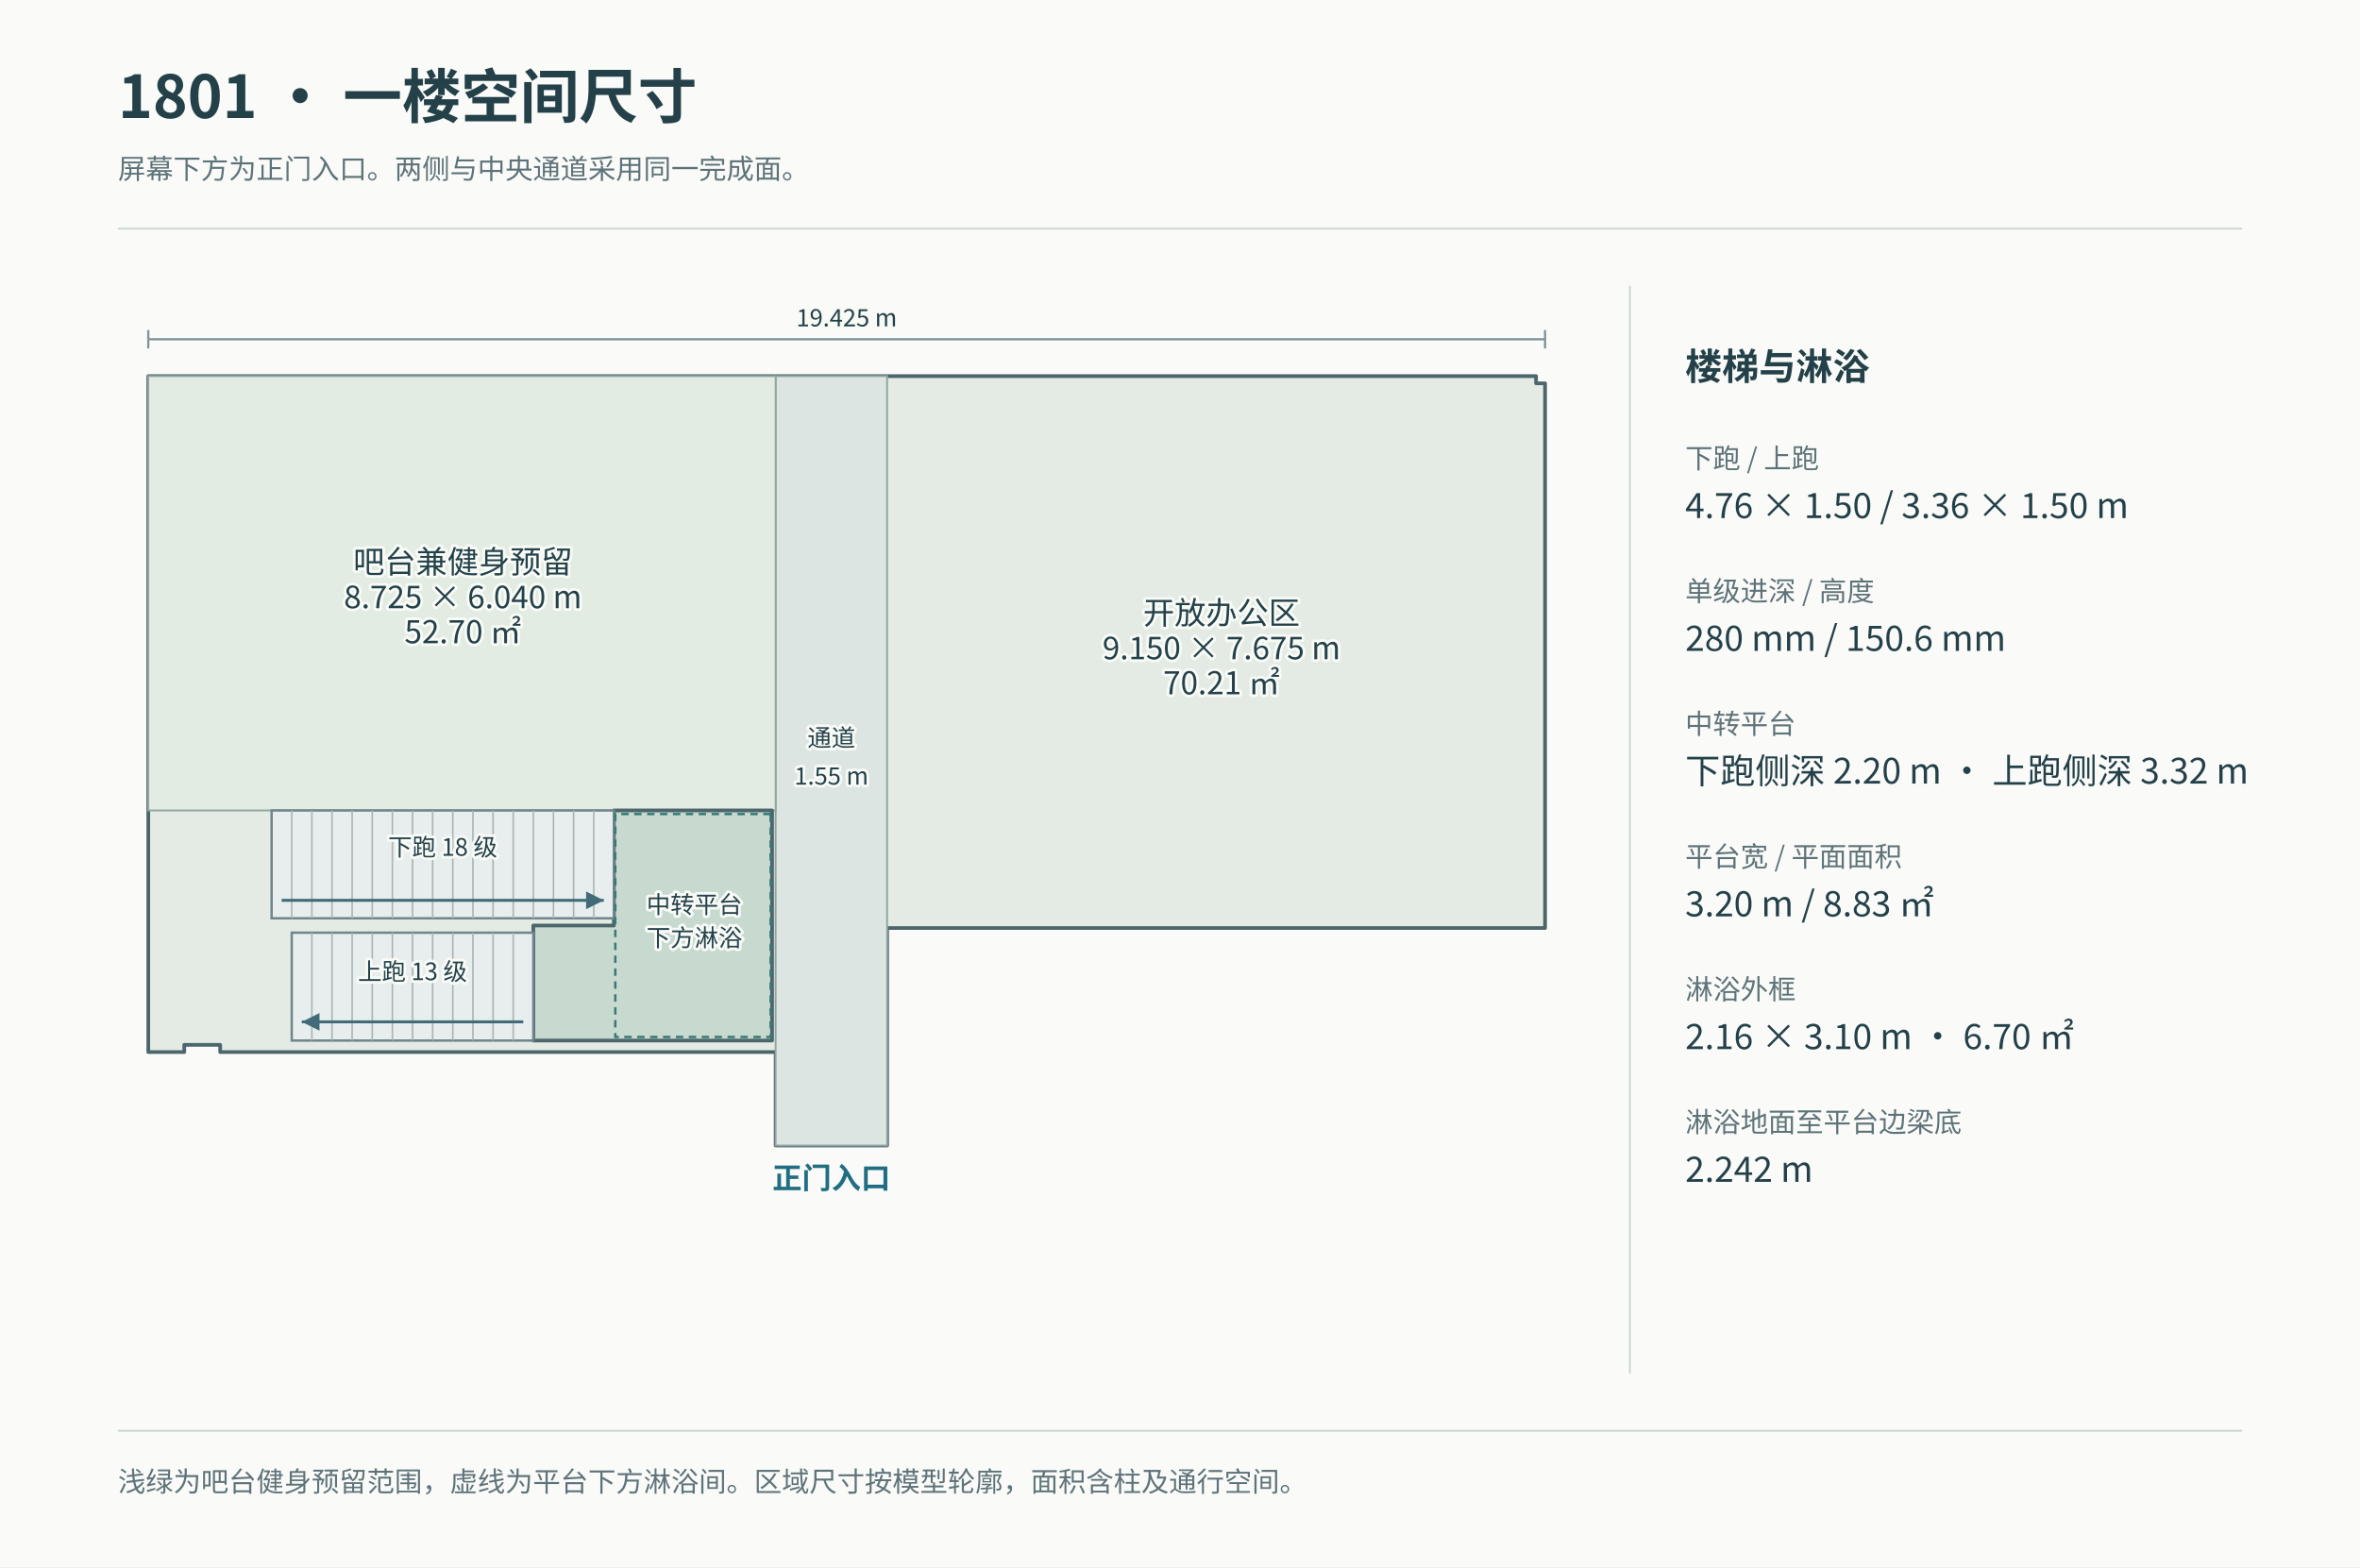
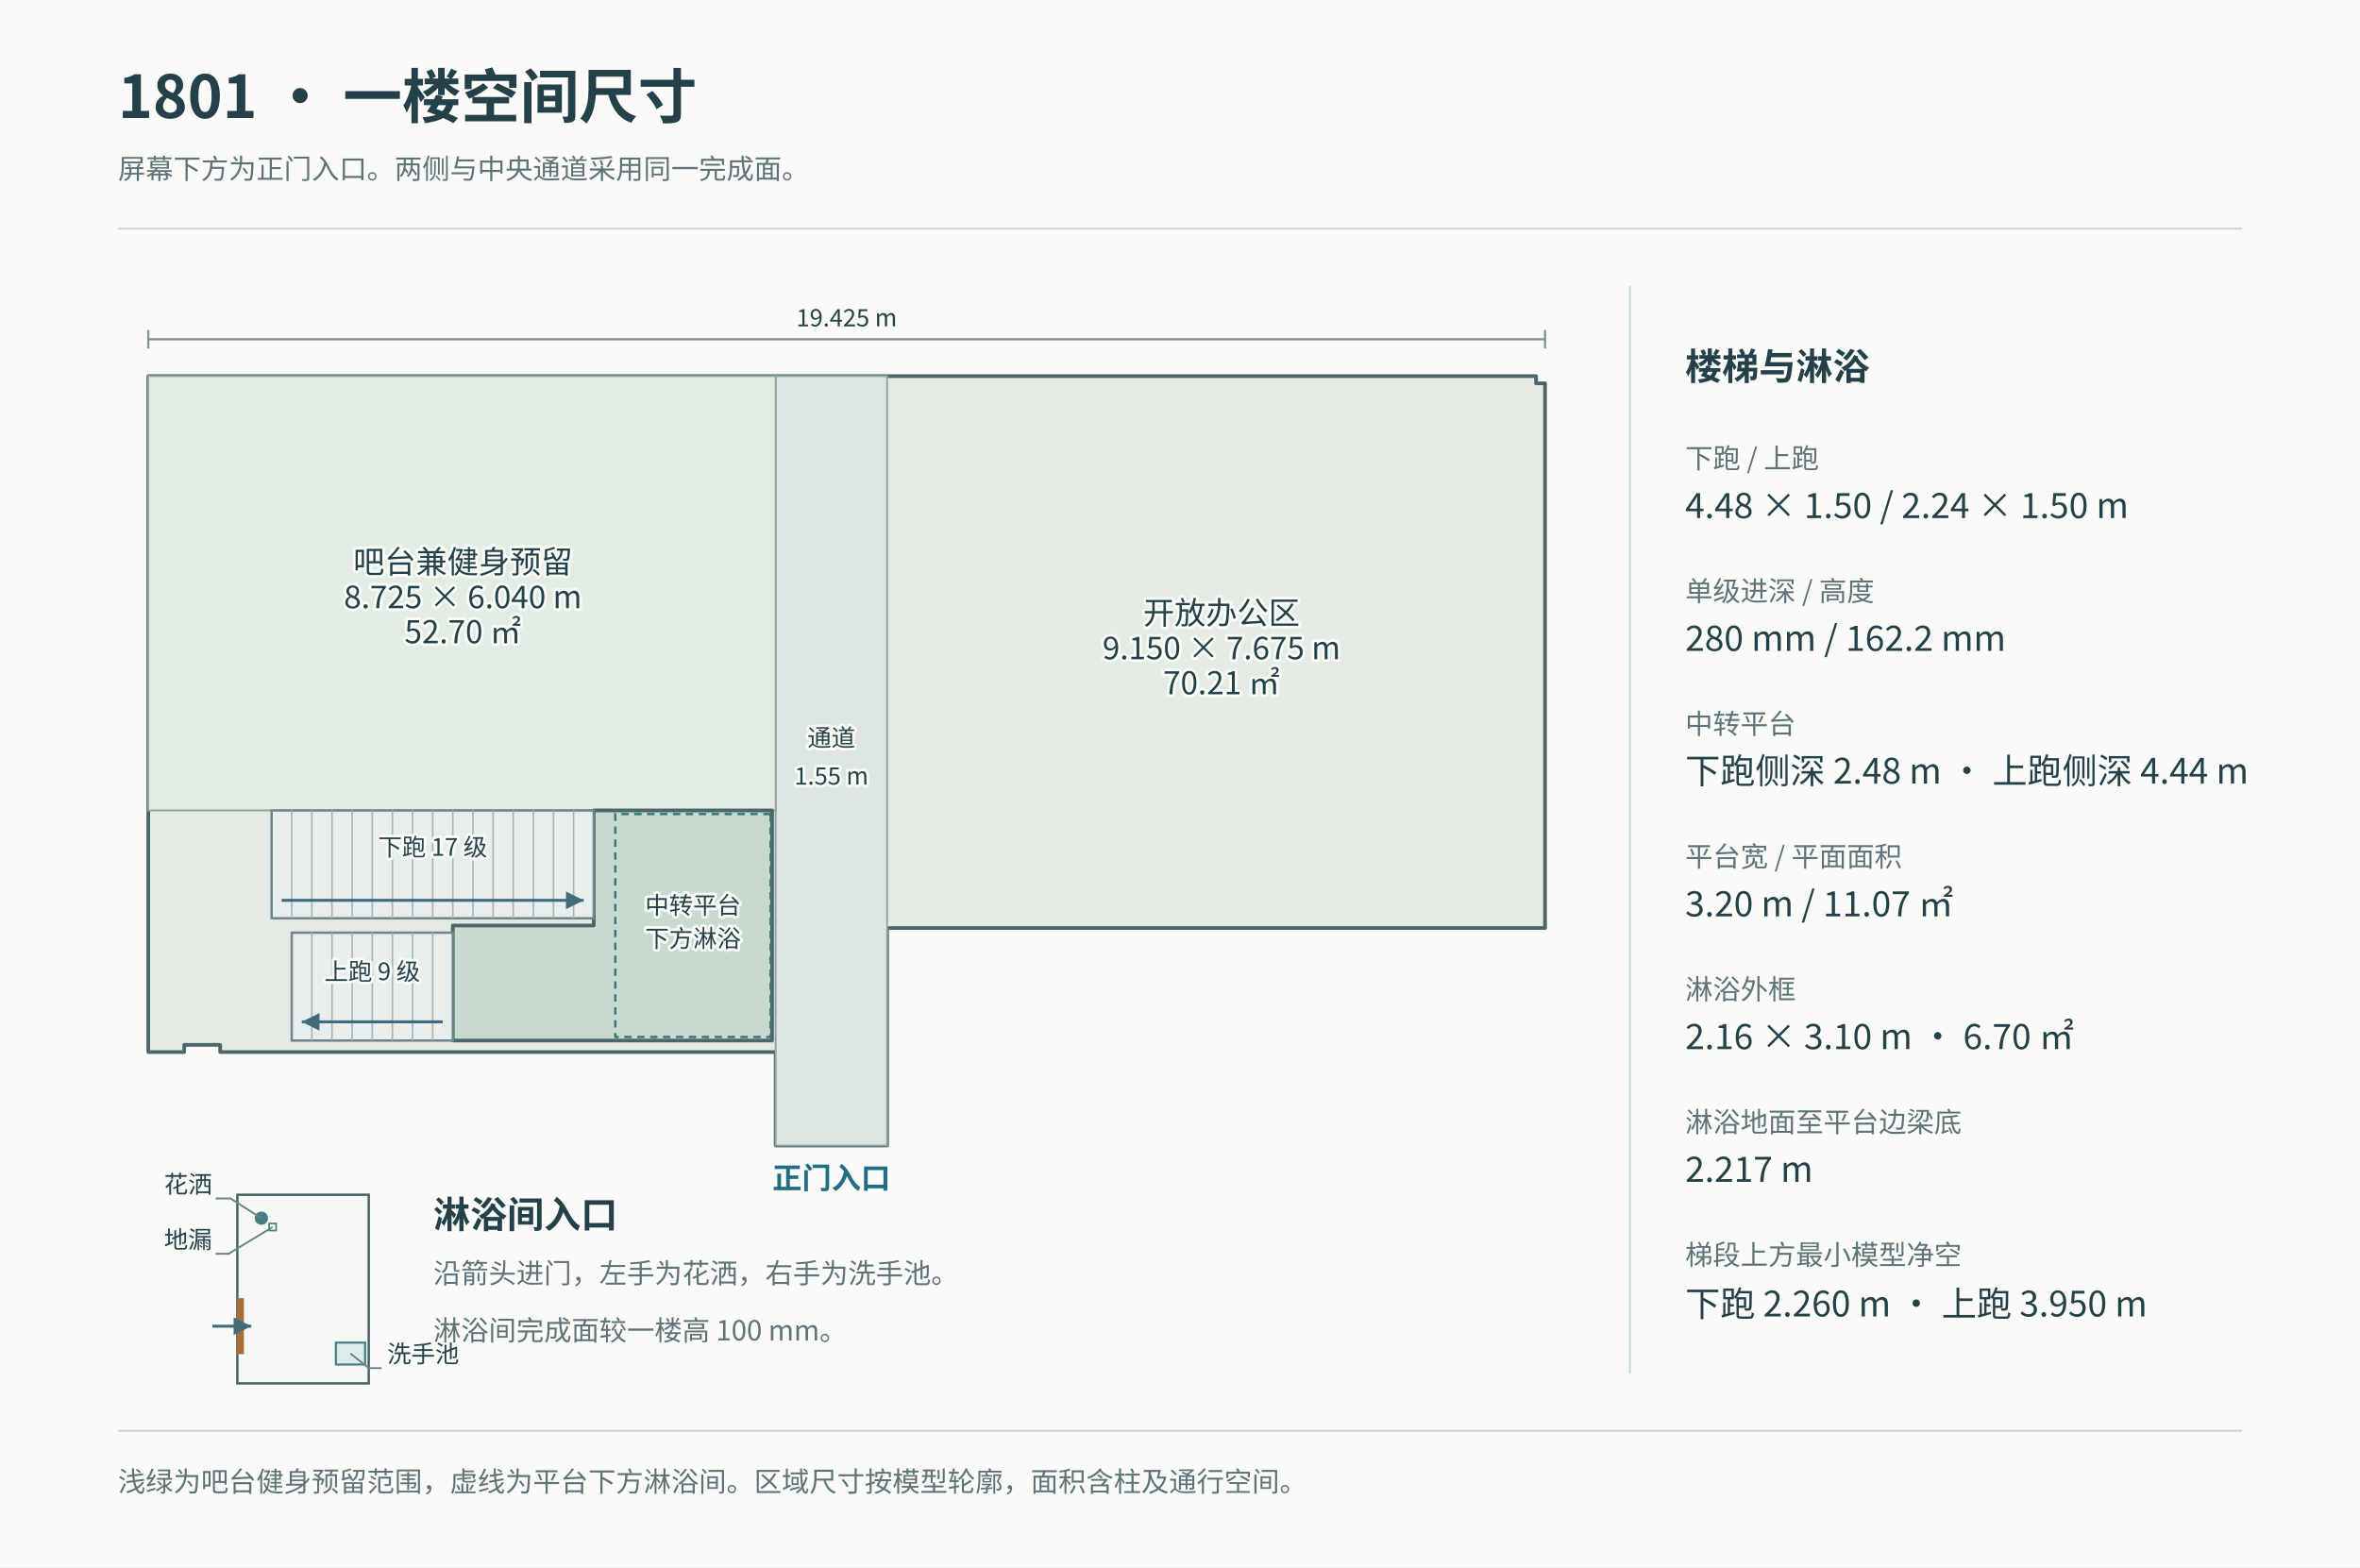
<svg xmlns="http://www.w3.org/2000/svg" width="1280" height="850" viewBox="0 0 1280 850" role="img">
  <defs>
    <pattern id="void-hatch" width="14" height="14" patternUnits="userSpaceOnUse">
      <rect width="14" height="14" fill="#f3f5f4" />
      <path d="M-3 3L3-3M0 14L14 0M11 17L17 11" stroke="#dbe3e1" stroke-width="1" />
    </pattern>
    <pattern id="soft-hatch" width="18" height="18" patternUnits="userSpaceOnUse">
      <path d="M0 0H18V18" fill="none" stroke="#86a59b" opacity=".34" stroke-width=".8" />
    </pattern>
    <marker id="direction" orient="auto" markerWidth="7" markerHeight="7" refX="6" refY="3">
      <path d="M0 0L6 3L0 6Z" fill="#416b79" />
    </marker>
  </defs>
  <style>
text{font-family:"Microsoft YaHei","Noto Sans CJK SC",sans-serif;fill:#24414a}
.title{font-size:32px;font-weight:600}.sub,.muted{font-size:15px;fill:#5e7379}.sec{font-size:20px;font-weight:600}.value{font-size:19px;font-weight:500}
.label,.small{font-size:17px;paint-order:stroke;stroke:#f8faf6;stroke-width:3px;stroke-linejoin:round}.small{font-size:13px}
.dim{stroke:#809398;fill:none;stroke-width:1.2}.entry{font-size:16px;fill:#216d83;font-weight:600}
</style>
  <rect width="1280" height="850" fill="#fafbf8" />
  <text x="64" y="64" class="title">1801 · 一楼空间尺寸</text>
  <text x="64" y="97" class="sub">屏幕下方为正门入口。两侧与中央通道采用同一完成面。</text>
  <path d="M64 124H1216M884 155V745M64 776H1216" fill="none" stroke="#cad5d1" />
  <path fill="#e4ebe4" stroke="#4c666c" stroke-width="2" stroke-linejoin="round" d="M810.7 503.325L685.9 503.325L637.15 503.325L481.15 503.325L481.15 546.225L481.15 621.3L420.7 621.3L420.7 574.5L420.7 570.6L416.8 570.6L119.425 570.6L119.425 566.7L99.925 566.7L99.925 570.6L96.025 570.6L80.425 570.6L80.425 204L833.125 204L833.125 207.9L838 207.9L838 223.5L838 243L838 503.325L836.05 503.325L828.25 503.325L810.7 503.325Z" />
  <path fill="#dce5e2" stroke="#92a5a2" stroke-width="1" d="M481.15 204L420.7 204L420.7 621.3L481.15 621.3Z" />
  <path fill="#e3ece2" stroke="#92a5a2" stroke-width="1" d="M420.7 204L80.425 204L80.425 439.56L420.7 439.56Z" />
-   <path fill="#c8d9d0" stroke="#4c666c" stroke-width="2" stroke-linejoin="round" d="M418.75 439.56L332.95 439.56L332.95 501.96L289.27 501.96L289.27 564.36L418.75 564.36Z" />
-   <path fill="#e8eeed" stroke="#70858c" stroke-width="1.3" d="M332.95 439.56L147.31 439.56L147.31 498.06L332.95 498.06Z" />
-   <path fill="none" stroke="#a9b5b5" stroke-width=".85" d="M322.03 439.56L322.03 498.06" />
+   <path fill="#c8d9d0" stroke="#4c666c" stroke-width="2" stroke-linejoin="round" d="M418.75 439.56L322.03 439.56L322.03 501.96L245.59 501.96L245.59 564.36L418.75 564.36Z" />
+   <path fill="#e8eeed" stroke="#70858c" stroke-width="1.3" d="M322.03 439.56L147.31 439.56L147.31 498.06L322.03 498.06Z" />
  <path fill="none" stroke="#a9b5b5" stroke-width=".85" d="M311.11 439.56L311.11 498.06" />
  <path fill="none" stroke="#a9b5b5" stroke-width=".85" d="M300.19 439.56L300.19 498.06" />
  <path fill="none" stroke="#a9b5b5" stroke-width=".85" d="M289.27 439.56L289.27 498.06" />
  <path fill="none" stroke="#a9b5b5" stroke-width=".85" d="M278.35 439.56L278.35 498.06" />
  <path fill="none" stroke="#a9b5b5" stroke-width=".85" d="M267.43 439.56L267.43 498.06" />
  <path fill="none" stroke="#a9b5b5" stroke-width=".85" d="M256.51 439.56L256.51 498.06" />
  <path fill="none" stroke="#a9b5b5" stroke-width=".85" d="M245.59 439.56L245.59 498.06" />
  <path fill="none" stroke="#a9b5b5" stroke-width=".85" d="M234.67 439.56L234.67 498.06" />
  <path fill="none" stroke="#a9b5b5" stroke-width=".85" d="M223.75 439.56L223.75 498.06" />
  <path fill="none" stroke="#a9b5b5" stroke-width=".85" d="M212.83 439.56L212.83 498.06" />
  <path fill="none" stroke="#a9b5b5" stroke-width=".85" d="M201.91 439.56L201.91 498.06" />
  <path fill="none" stroke="#a9b5b5" stroke-width=".85" d="M190.99 439.56L190.99 498.06" />
  <path fill="none" stroke="#a9b5b5" stroke-width=".85" d="M180.07 439.56L180.07 498.06" />
  <path fill="none" stroke="#a9b5b5" stroke-width=".85" d="M169.15 439.56L169.15 498.06" />
  <path fill="none" stroke="#a9b5b5" stroke-width=".85" d="M158.23 439.56L158.23 498.06" />
-   <path fill="#e8eeed" stroke="#70858c" stroke-width="1.3" d="M289.27 505.86L158.23 505.86L158.23 564.36L289.27 564.36Z" />
-   <path fill="none" stroke="#a9b5b5" stroke-width=".85" d="M278.35 505.86L278.35 564.36" />
-   <path fill="none" stroke="#a9b5b5" stroke-width=".85" d="M267.43 505.86L267.43 564.36" />
-   <path fill="none" stroke="#a9b5b5" stroke-width=".85" d="M256.51 505.86L256.51 564.36" />
-   <path fill="none" stroke="#a9b5b5" stroke-width=".85" d="M245.59 505.86L245.59 564.36" />
+   <path fill="#e8eeed" stroke="#70858c" stroke-width="1.3" d="M245.59 505.86L158.23 505.86L158.23 564.36L245.59 564.36Z" />
  <path fill="none" stroke="#a9b5b5" stroke-width=".85" d="M234.67 505.86L234.67 564.36" />
  <path fill="none" stroke="#a9b5b5" stroke-width=".85" d="M223.75 505.86L223.75 564.36" />
  <path fill="none" stroke="#a9b5b5" stroke-width=".85" d="M212.83 505.86L212.83 564.36" />
  <path fill="none" stroke="#a9b5b5" stroke-width=".85" d="M201.91 505.86L201.91 564.36" />
  <path fill="none" stroke="#a9b5b5" stroke-width=".85" d="M190.99 505.86L190.99 564.36" />
  <path fill="none" stroke="#a9b5b5" stroke-width=".85" d="M180.07 505.86L180.07 564.36" />
  <path fill="none" stroke="#a9b5b5" stroke-width=".85" d="M169.15 505.86L169.15 564.36" />
  <path fill="none" stroke="#387a76" stroke-dasharray="4 3" stroke-width="1.3" d="M417.97 441.51L333.73 441.51L333.73 562.41L417.97 562.41Z" />
-   <path fill="none" stroke="#416b79" stroke-width="1.6" marker-end="url(#direction)" d="M152.77 488.31L327.49 488.31" />
-   <path fill="none" stroke="#416b79" stroke-width="1.6" marker-end="url(#direction)" d="M283.81 554.22L163.69 554.22" />
-   <text x="240.13" y="464.13" text-anchor="middle" class="small">下跑 18 级</text>
-   <text x="223.75" y="531.6" text-anchor="middle" class="small">上跑 13 级</text>
-   <text x="376.63" y="495.33" text-anchor="middle" class="small">中转平台</text>
-   <text x="376.63" y="513.33" text-anchor="middle" class="small">下方淋浴</text>
+   <path fill="none" stroke="#416b79" stroke-width="1.6" marker-end="url(#direction)" d="M152.77 488.31L316.57 488.31" />
+   <path fill="none" stroke="#416b79" stroke-width="1.6" marker-end="url(#direction)" d="M240.13 554.22L163.69 554.22" />
+   <text x="234.67" y="464.13" text-anchor="middle" class="small">下跑 17 级</text>
+   <text x="201.91" y="531.6" text-anchor="middle" class="small">上跑 9 级</text>
+   <text x="375.85" y="495.72" text-anchor="middle" class="small">中转平台</text>
+   <text x="375.85" y="513.72" text-anchor="middle" class="small">下方淋浴</text>
  <text x="251.05" y="310.86" text-anchor="middle" class="label">吧台兼健身预留</text>
  <text x="251.05" y="329.86" text-anchor="middle" class="label">8.725 × 6.040 m</text>
  <text x="251.05" y="348.86" text-anchor="middle" class="label">52.70 ㎡</text>
  <text x="662.5" y="338.55" text-anchor="middle" class="label">开放办公区</text>
  <text x="662.5" y="357.55" text-anchor="middle" class="label">9.150 × 7.675 m</text>
  <text x="662.5" y="376.55" text-anchor="middle" class="label">70.21 ㎡</text>
  <text x="450.925" y="404.85" text-anchor="middle" class="small">通道</text>
  <text x="450.925" y="425.52" text-anchor="middle" class="small">1.55 m</text>
  <text x="450.925" y="644.7" text-anchor="middle" class="entry">正门入口</text>
  <path class="dim" d="M838 184H80.425M838 179v10M80.425 179v10" />
  <text x="459.212" y="177" class="small" text-anchor="middle">19.425 m</text>
+   <g id="shower-detail">
+     <path fill="#f5f8f4" stroke="#476467" stroke-width="1.3" d="M200 648L128.72 648L128.72 750.3L200 750.3Z" />
+     <g class="wet-head" data-model-x="12.535" data-model-z="6.475">
+       <circle cx="141.755" cy="660.705" r="4" fill="#487d86" stroke="#f3faf7" stroke-width=".8" />
+     </g>
+     <g class="wet-drain" data-model-x="12.35" data-model-z="6.62">
+       <rect x="145.960" y="663.590" width="3.8" height="3.8" fill="#fff" stroke="#487d86" stroke-width=".9" />
+     </g>
+     <path class="wet-basin" fill="#dceceb" stroke="#487d86" stroke-width="1.15" d="M198.02 728.19L182.18 728.19L182.18 740.07L198.02 740.07Z" />
+     <path stroke="#a66c39" stroke-width="3.8" d="M130.37 704.1L130.37 734.46" />
+     <path fill="none" stroke="#416b79" stroke-width="1.6" marker-end="url(#direction)" d="M115.19 719.28L136.31 719.28" />
+     <polyline points="117.00,650.00 125.00,650.00 141.75,660.71" fill="none" stroke="#648587" stroke-width="1" />
+     <text x="115" y="647" class="small" text-anchor="end">花洒</text>
+     <polyline points="117.00,680.00 124.00,680.00 147.86,665.49" fill="none" stroke="#648587" stroke-width="1" />
+     <text x="115" y="677" class="small" text-anchor="end">地漏</text>
+     <polyline points="207.00,742.00 200.00,742.00 190.10,734.13" fill="none" stroke="#648587" stroke-width="1" />
+     <text x="210" y="739" class="small" text-anchor="start">洗手池</text>
+     <text x="235" y="666" class="sec">淋浴间入口</text>
+     <text x="235" y="696" class="sub">沿箭头进门，左手为花洒，右手为洗手池。</text>
+     <text x="235" y="727" class="sub">淋浴间完成面较一楼高 100 mm。</text>
+   </g>
  <text x="914" y="206" class="sec">楼梯与淋浴</text>
  <text x="914" y="254" class="muted">下跑 / 上跑</text>
-   <text x="914" y="281" class="value">4.76 × 1.50 / 3.36 × 1.50 m</text>
+   <text x="914" y="281" class="value">4.48 × 1.50 / 2.24 × 1.50 m</text>
  <text x="914" y="326" class="muted">单级进深 / 高度</text>
-   <text x="914" y="353" class="value">280 mm / 150.6 mm</text>
+   <text x="914" y="353" class="value">280 mm / 162.2 mm</text>
  <text x="914" y="398" class="muted">中转平台</text>
-   <text x="914" y="425" class="value">下跑侧深 2.20 m · 上跑侧深 3.32 m</text>
+   <text x="914" y="425" class="value">下跑侧深 2.48 m · 上跑侧深 4.44 m</text>
  <text x="914" y="470" class="muted">平台宽 / 平面面积</text>
-   <text x="914" y="497" class="value">3.20 m / 8.83 ㎡</text>
+   <text x="914" y="497" class="value">3.20 m / 11.07 ㎡</text>
  <text x="914" y="542" class="muted">淋浴外框</text>
  <text x="914" y="569" class="value">2.16 × 3.10 m · 6.70 ㎡</text>
  <text x="914" y="614" class="muted">淋浴地面至平台边梁底</text>
-   <text x="914" y="641" class="value">2.242 m</text>
+   <text x="914" y="641" class="value">2.217 m</text>
+   <text x="914" y="686" class="muted">梯段上方最小模型净空</text>
+   <text x="914" y="714" class="value">下跑 2.260 m · 上跑 3.950 m</text>
  <text x="64" y="809" class="sub">浅绿为吧台健身预留范围，虚线为平台下方淋浴间。区域尺寸按模型轮廓，面积含柱及通行空间。</text>
</svg>
